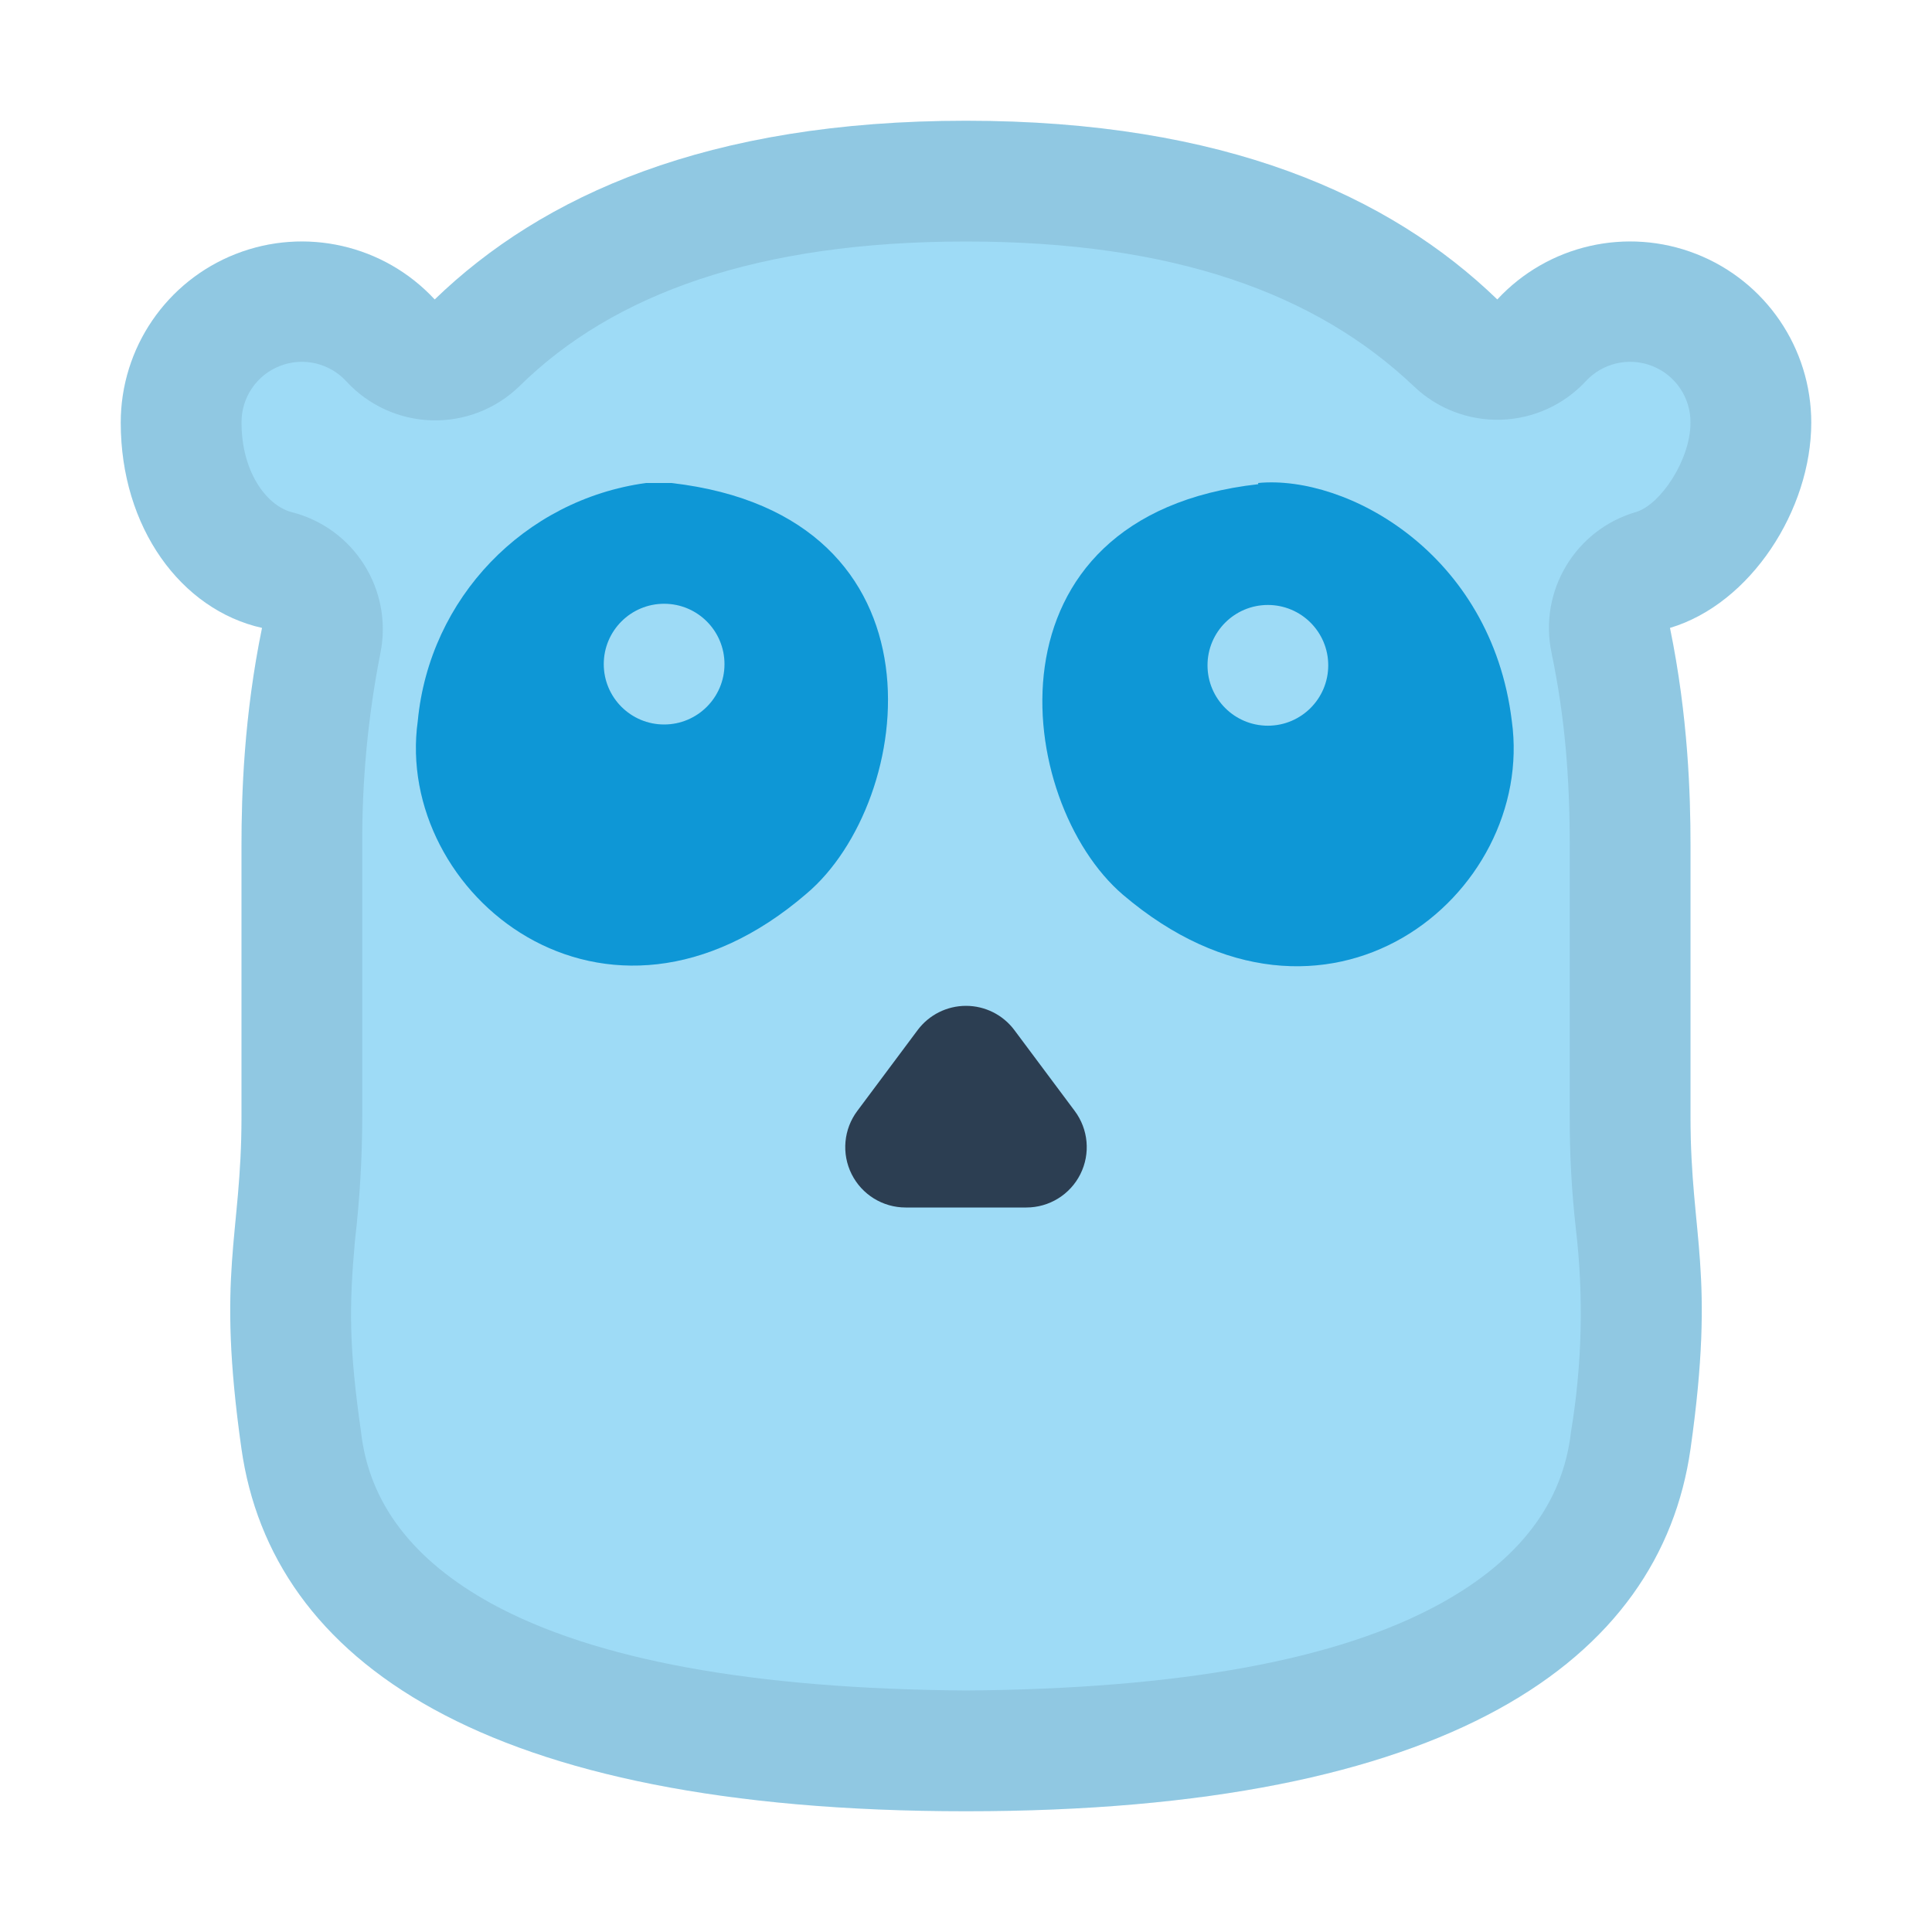
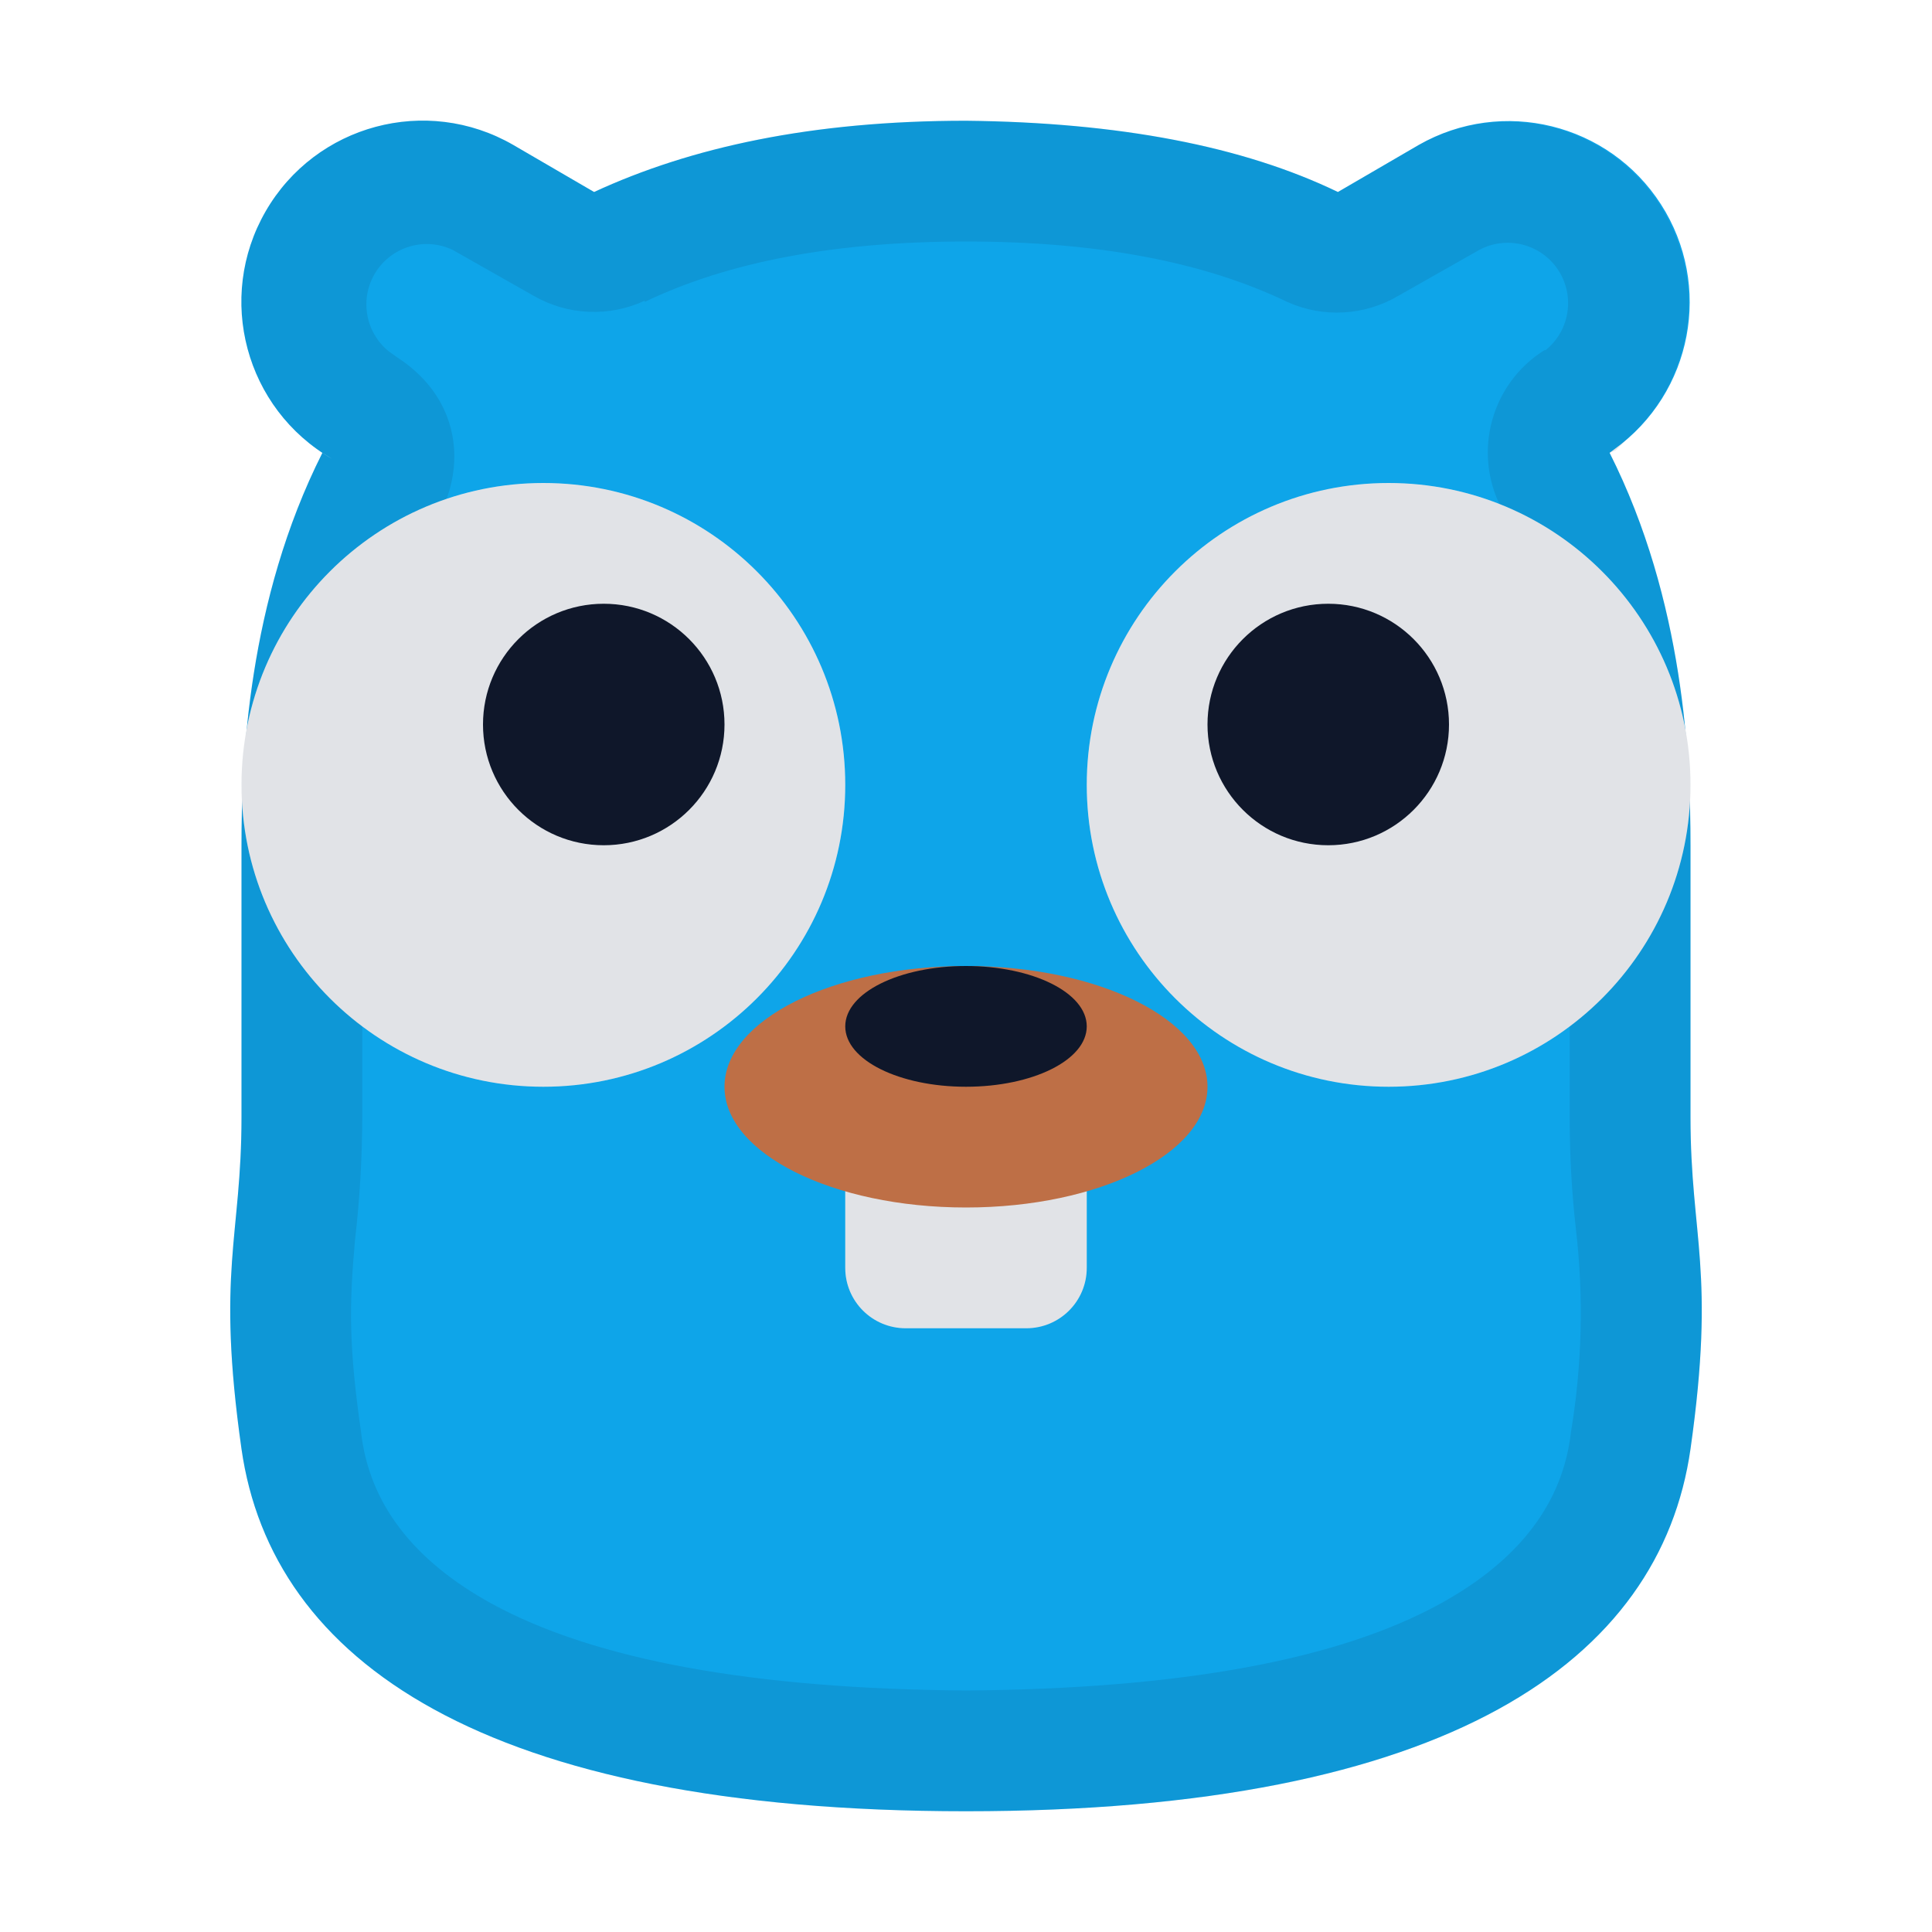
<svg xmlns="http://www.w3.org/2000/svg" xmlns:xlink="http://www.w3.org/1999/xlink" viewBox="0 0 16 16">
  <defs>
-     <path id="a" d="M5.35 4h.21c2.34.27 2.02 2.64 1.12 3.4-1.67 1.44-3.42 0-3.22-1.43A2.2 2.2 0 0 1 5.35 4m.15 1a.5.5 0 1 0 0 1 .5.5 0 0 0 0-1" />
-     <path id="b" d="M10.42 4c.73-.07 1.93.58 2.1 1.97.2 1.44-1.54 2.87-3.22 1.44-.9-.77-1.2-3.14 1.12-3.4m.08 1a.5.5 0 1 0 0 1 .5.5 0 0 0 0-1" />
+     <path id="a" d="M7 9h2v1.5a.5.5 0 0 1-.5.5h-1a.5.5 0 0 1-.5-.5zM4.5 9a2.5 2.5 0 1 0 0-5 2.5 2.5 0 0 0 0 5m7 0a2.5 2.5 0 1 0 0-5 2.5 2.5 0 0 0 0 5" />
  </defs>
-   <path fill="#0ea5e9" fill-opacity=".4" fill-rule="evenodd" d="M14 7v2.25c0 1 .21 1.27 0 2.75-.25 1.75-2 3-6 3s-5.75-1.25-6-3c-.21-1.48 0-1.75 0-2.75V7c0-.42.02-1.07.17-1.8C1.5 5.05 1 4.37 1 3.5a1.5 1.5 0 0 1 2.6-1.02C4.49 1.62 5.86 1 8 1s3.51.62 4.4 1.48A1.5 1.5 0 0 1 15 3.5c0 .72-.5 1.5-1.17 1.7.15.73.17 1.38.17 1.8" />
-   <path fill="#0f172a" fill-opacity="0.1" d="M12.4 2.48A1.5 1.5 0 0 1 15 3.5c0 .72-.5 1.5-1.17 1.7.15.73.17 1.38.17 1.8v2.25c0 1 .21 1.27 0 2.75-.25 1.75-2 3-6 3s-5.75-1.25-6-3c-.21-1.48 0-1.75 0-2.75V7c0-.42.02-1.07.17-1.8C1.5 5.05 1 4.37 1 3.5a1.5 1.5 0 0 1 2.6-1.02C4.49 1.62 5.86 1 8 1s3.51.62 4.4 1.48m-8.1.72a1 1 0 0 1-1.43-.04.5.5 0 0 0-.87.34c0 .4.2.68.41.74a1 1 0 0 1 .74 1.17A8 8 0 0 0 3 7v2.25a9 9 0 0 1-.06 1.02c-.05.55-.05.89.05 1.59q.1.88 1.08 1.42 1.28.7 3.93.72 2.66-.02 3.93-.72.98-.54 1.08-1.42a6 6 0 0 0 .04-1.69 8 8 0 0 1-.05-.92V7c0-.56-.04-1.06-.15-1.59a1 1 0 0 1 .7-1.17c.2-.06.45-.43.45-.74a.5.5 0 0 0-.87-.34 1 1 0 0 1-1.42.04C10.9 2.43 9.72 2 8 2s-2.92.43-3.7 1.2" />
-   <path fill="#0f172a" fill-opacity=".8" fill-rule="evenodd" d="m8.4 8.53.5.67a.5.5 0 0 1-.4.8h-1a.5.5 0 0 1-.4-.8l.5-.67a.5.5 0 0 1 .8 0" />
-   <use xlink:href="#a" fill="#0ea5e9" fill-rule="evenodd" />
+   <path fill="#0ea5e9" fill-rule="evenodd" d="m13.37 3.72-.04.03C13.95 4.98 14 6.3 14 7v2.25c0 1 .21 1.27 0 2.75-.25 1.75-2 3-6 3s-5.75-1.25-6-3c-.21-1.48 0-1.75 0-2.75V7c0-.7.05-2.02.67-3.25l.08.05a1.5 1.5 0 0 1 1.5-2.6l.67.39C5.72 1.22 6.72 1 8 1q1.9.02 3.08.59l.67-.39a1.5 1.5 0 0 1 1.62 2.52" />
+   <path fill="#0f172a" fill-opacity="0.1" d="m11.08 1.59.67-.39a1.5 1.5 0 0 1 1.73 2.43l-.1.1-.05.02C13.95 4.98 14 6.3 14 7v2.25c0 1 .21 1.27 0 2.75-.25 1.75-2 3-6 3s-5.75-1.25-6-3c-.21-1.48 0-1.75 0-2.75V7c0-.7.05-2.02.67-3.25l.08.05a1.5 1.5 0 0 1 1.5-2.6l.67.39C5.72 1.22 6.72 1 8 1q1.9.02 3.08.59m-5.74.9a1 1 0 0 1-.92-.04l-.67-.38a.5.5 0 0 0-.53.84l.07.05c.66.43.56 1.2.12 1.6Q2.98 5.66 3 7v2.25a9 9 0 0 1-.06 1.02c-.05.55-.05.89.05 1.59q.1.88 1.08 1.42 1.28.7 3.93.72 2.66-.02 3.93-.72.98-.54 1.08-1.42a6 6 0 0 0 .04-1.69 8 8 0 0 1-.05-.92V7c0-1.05-.15-1.97-.57-2.8a1 1 0 0 1 .36-1.3h.01a.5.5 0 0 0-.55-.83l-.67.38a1 1 0 0 1-.92.05Q9.62 2 8 2t-2.66.5" />
+   <use xlink:href="#a" fill="#f8fafc" fill-rule="evenodd" />
  <use xlink:href="#a" fill="#0f172a" fill-opacity="0.1" fill-rule="evenodd" />
-   <use xlink:href="#b" fill="#0ea5e9" fill-rule="evenodd" />
-   <use xlink:href="#b" fill="#0f172a" fill-opacity="0.1" fill-rule="evenodd" />
+   <ellipse cx="8" cy="9" fill="#be6f46" fill-rule="evenodd" rx="2" ry="1" />
+   <path fill="#0f172a" fill-rule="evenodd" d="M5 7a1 1 0 1 0 0-2 1 1 0 0 0 0 2m6 0a1 1 0 1 0 0-2 1 1 0 0 0 0 2M8 9c.55 0 1-.22 1-.5S8.55 8 8 8s-1 .22-1 .5.45.5 1 .5" />
</svg>
